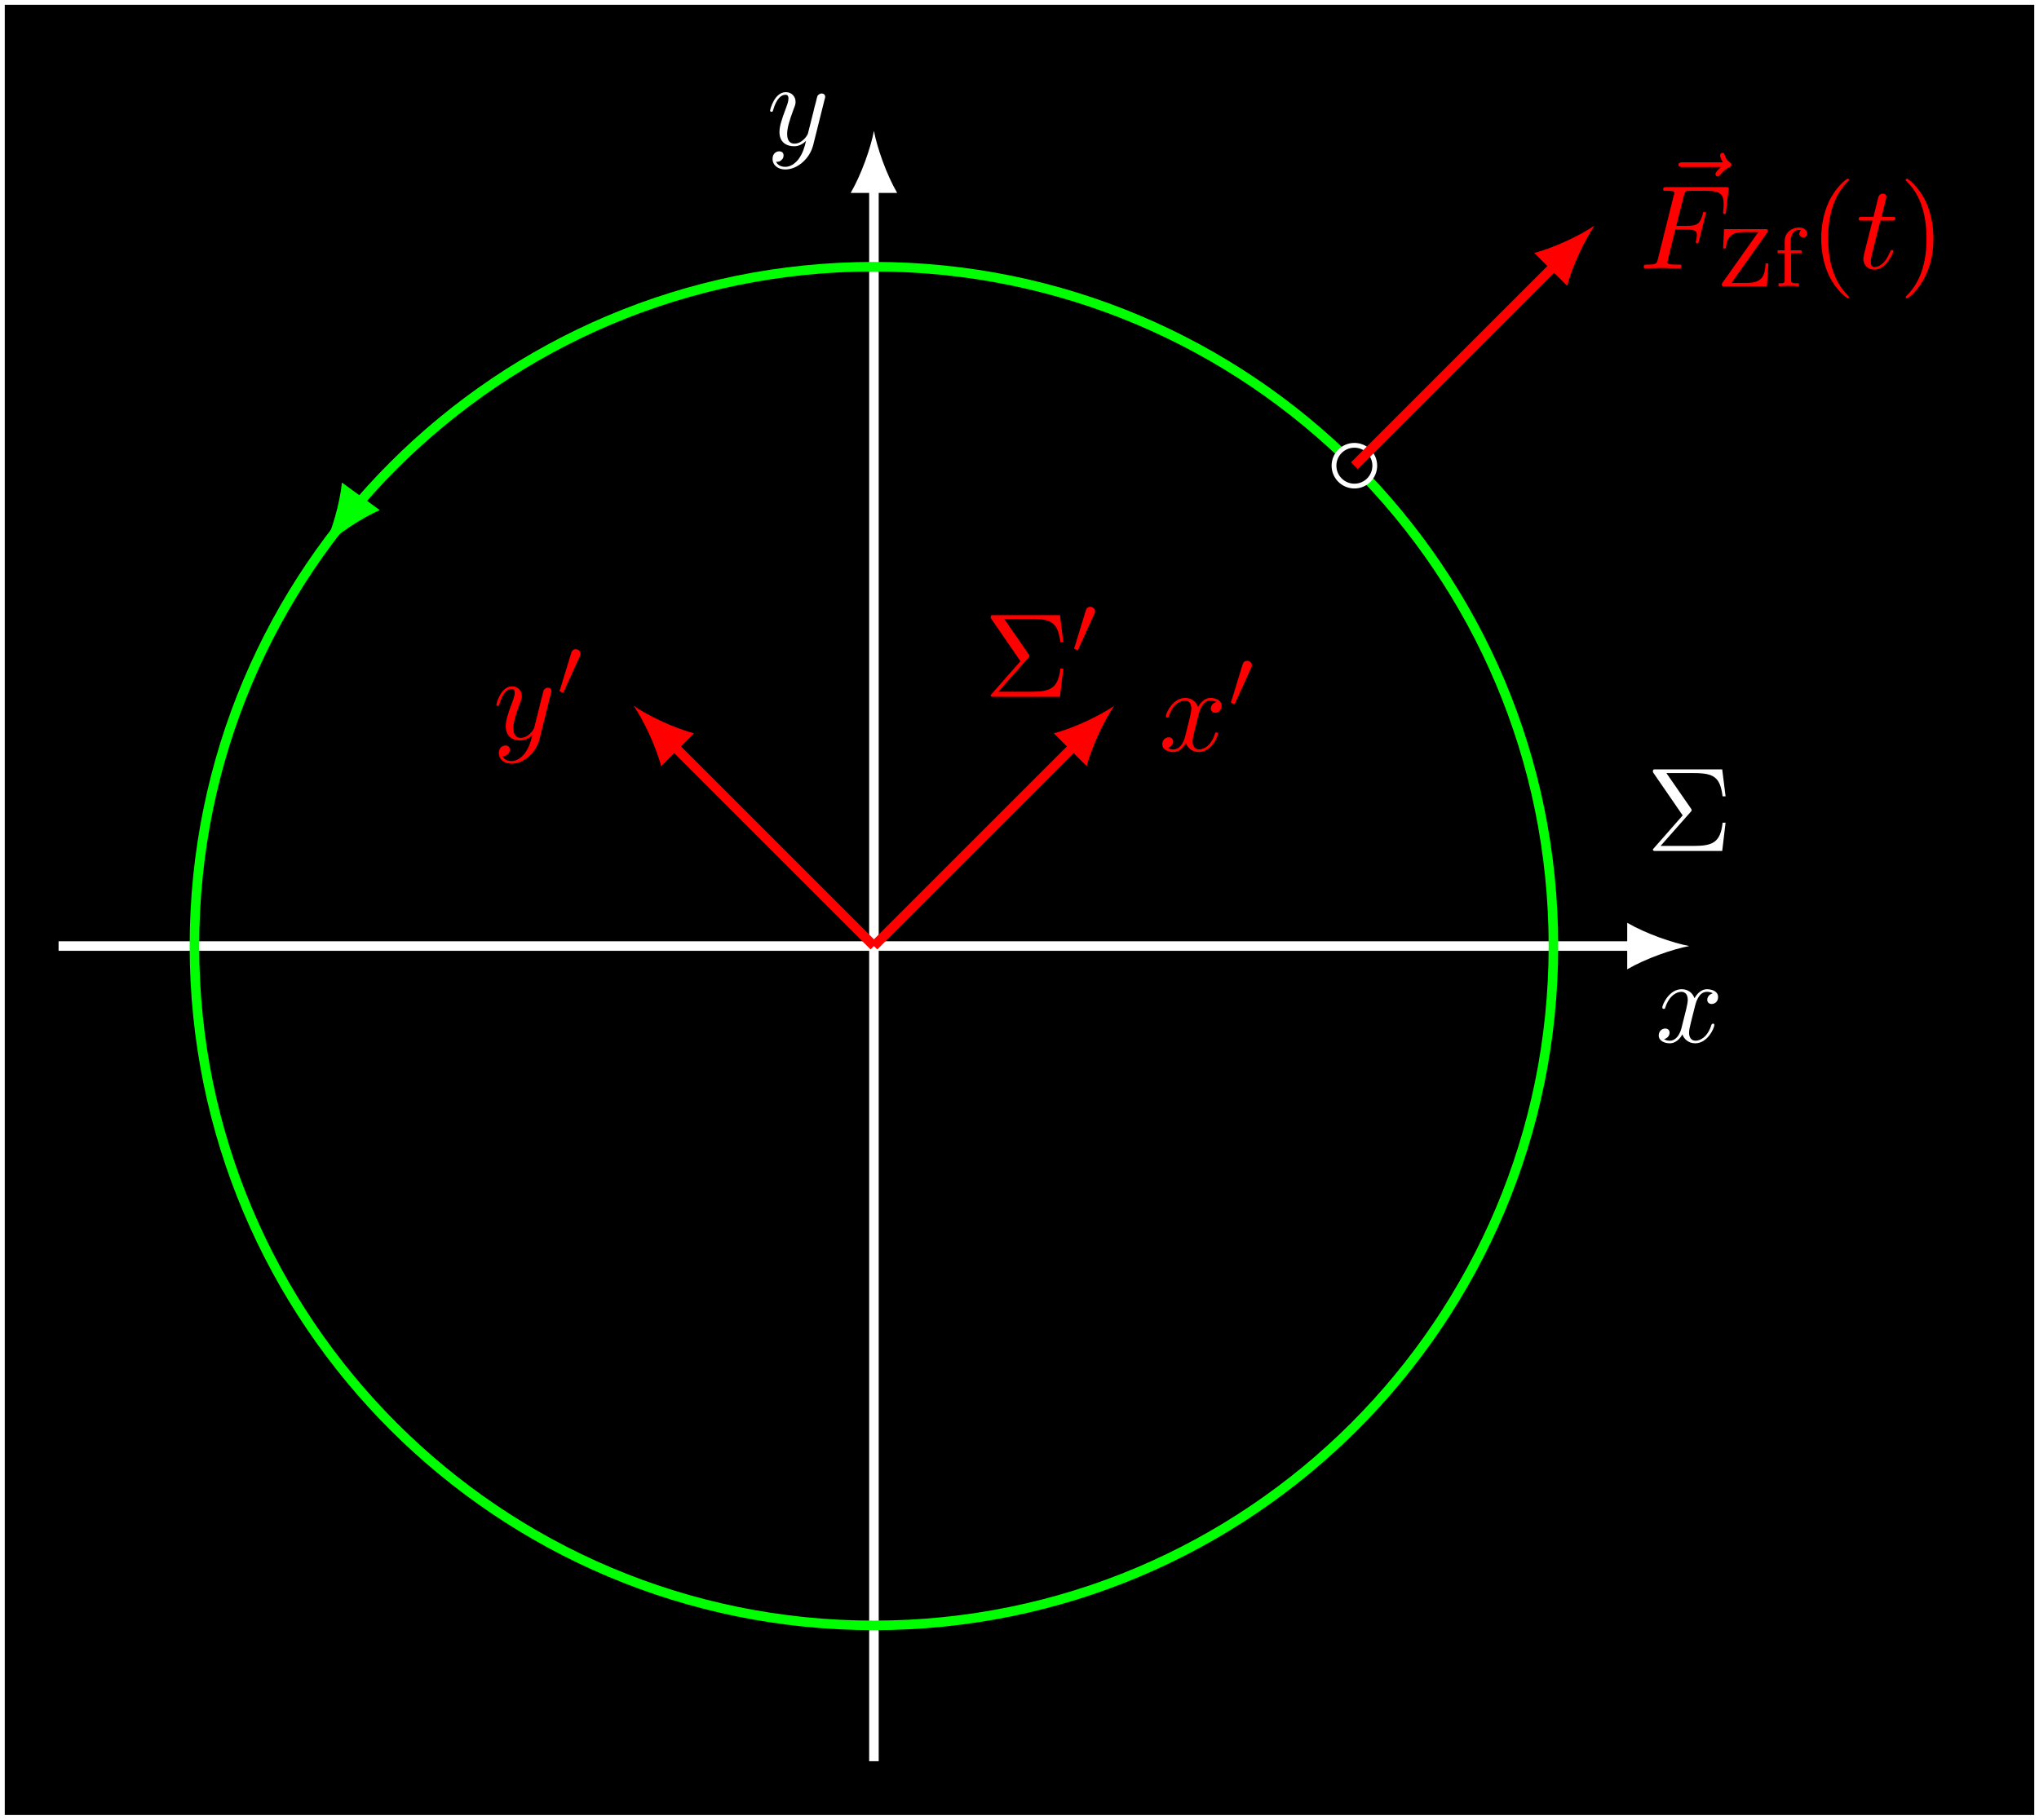
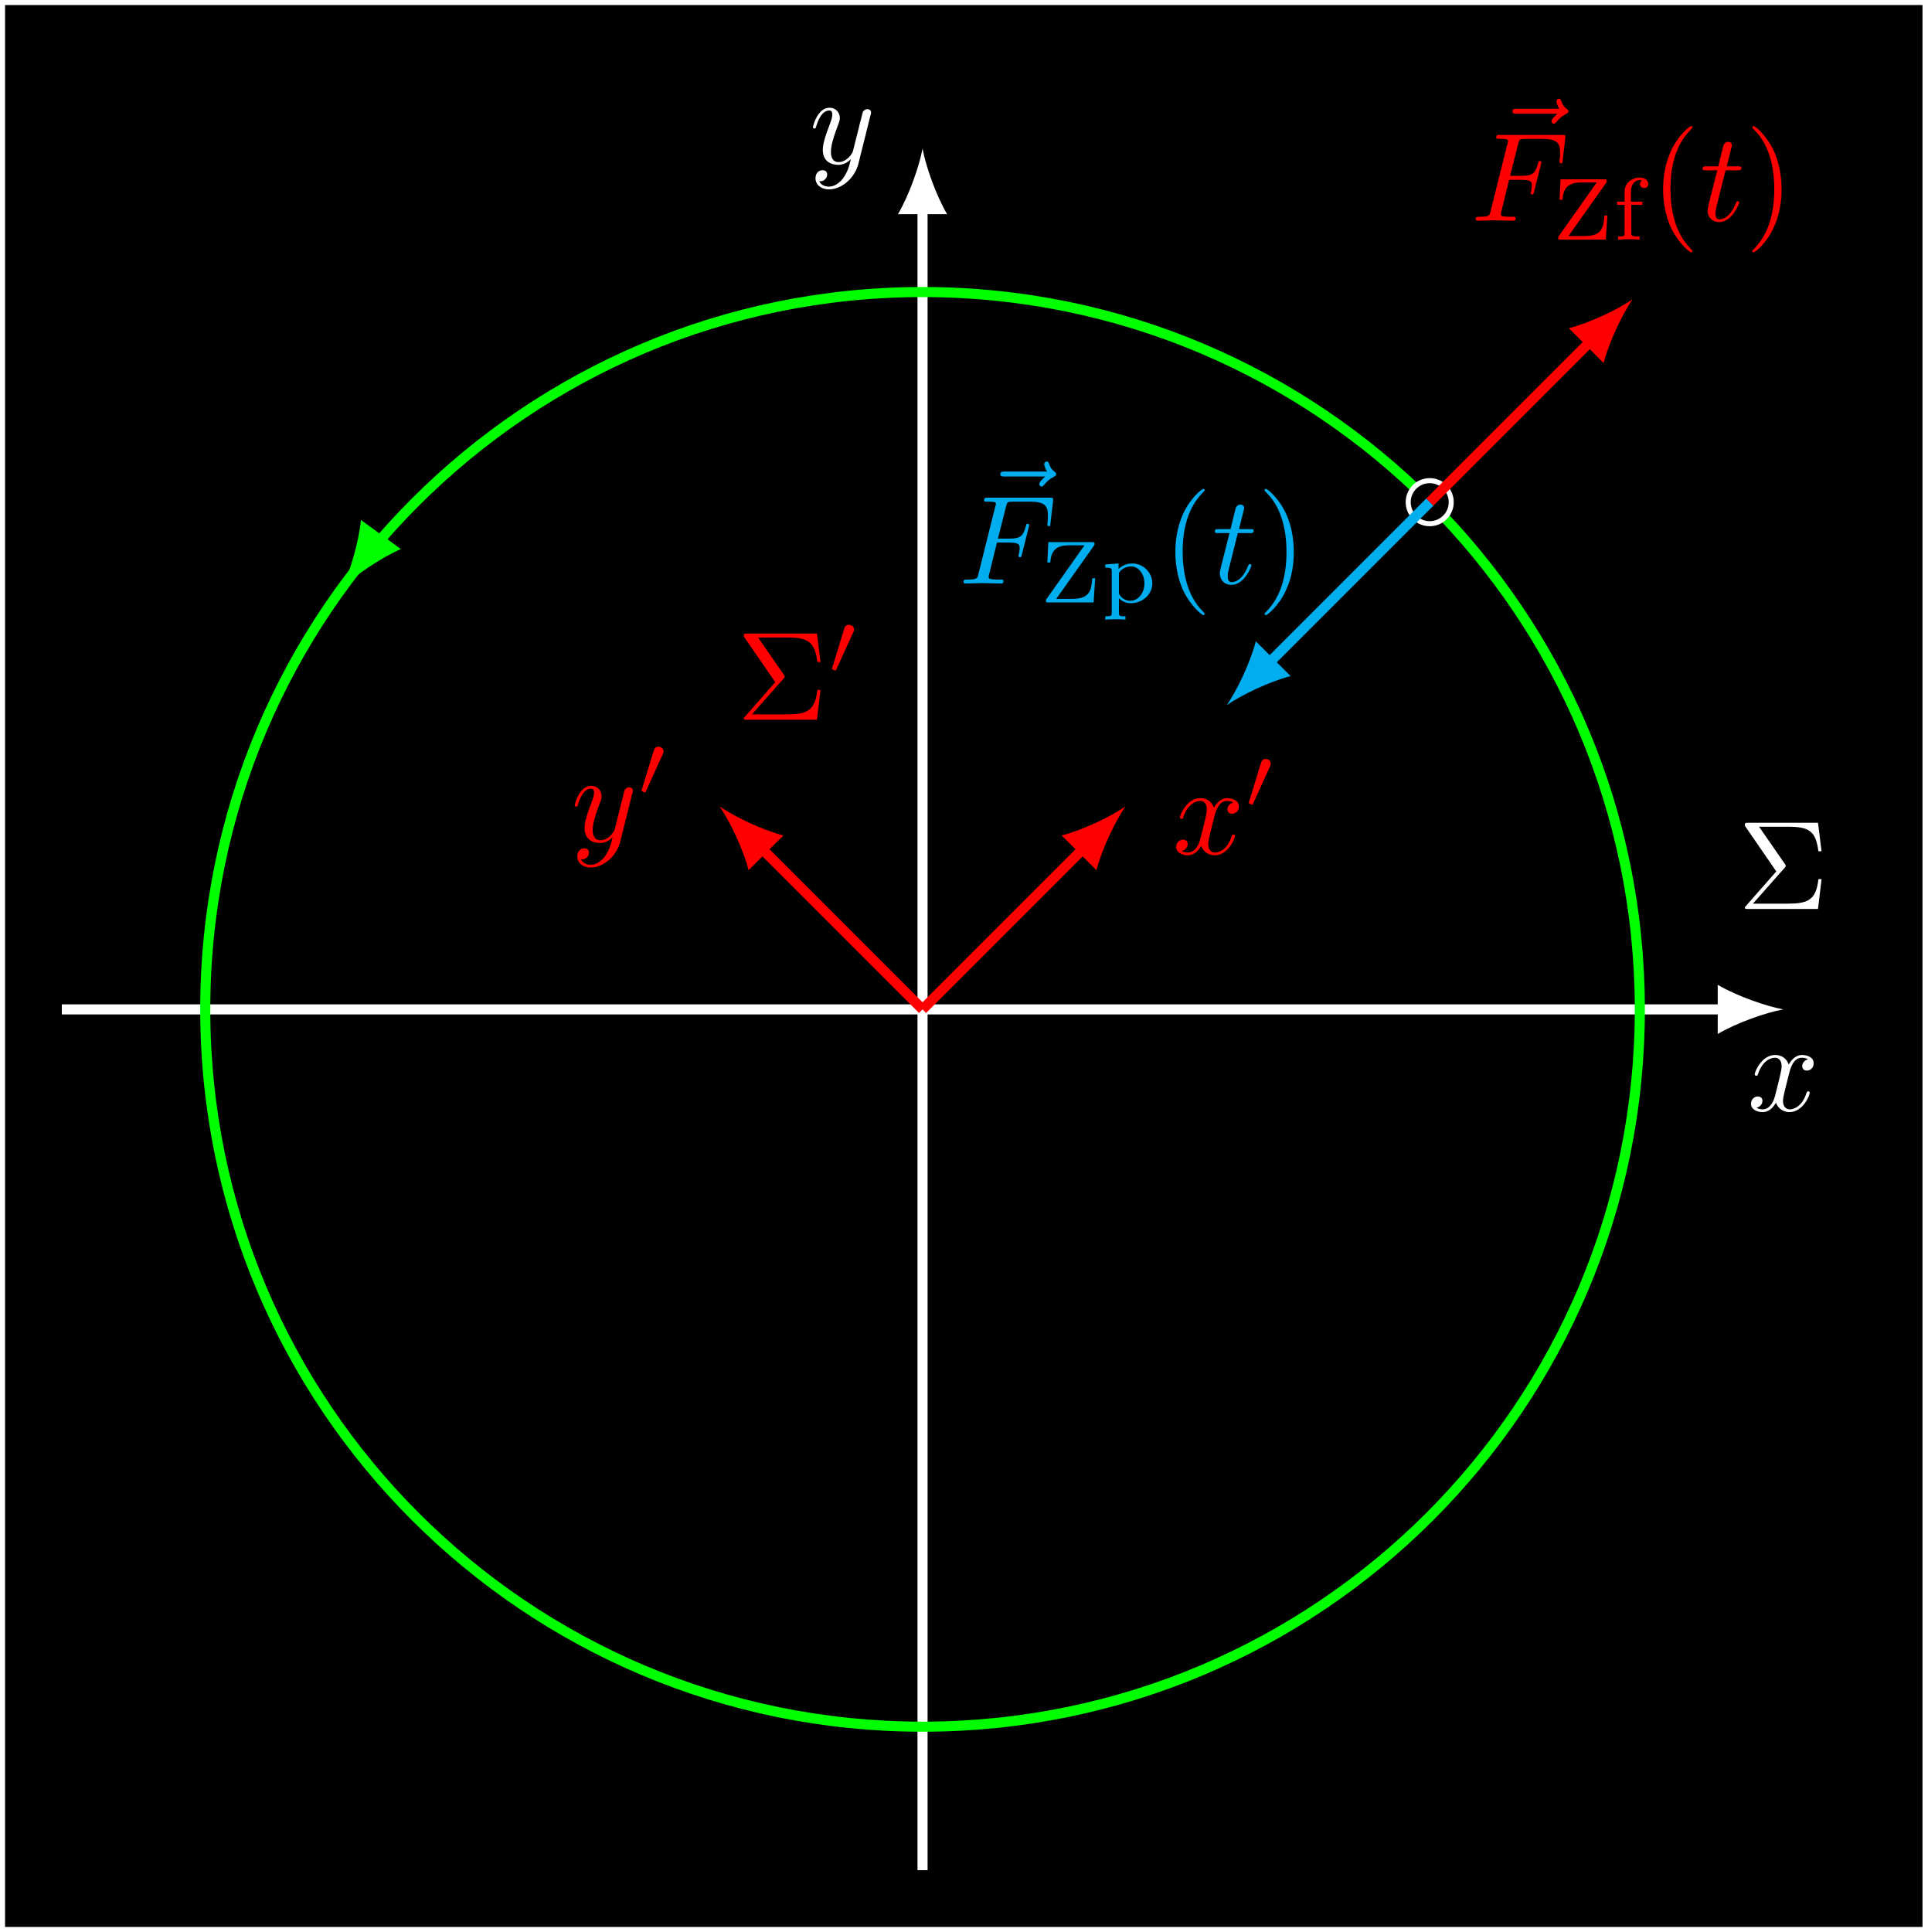
- <svg xmlns="http://www.w3.org/2000/svg" xmlns:xlink="http://www.w3.org/1999/xlink" width="170.128pt" height="151.872pt" viewBox="0 0 170.128 151.872" version="1.1">
+ <svg xmlns="http://www.w3.org/2000/svg" xmlns:xlink="http://www.w3.org/1999/xlink" width="152.357pt" height="152.696pt" viewBox="0 0 152.357 152.696" version="1.1">
  <defs>
    <g>
      <symbol overflow="visible" id="glyph0-0">
        <path style="stroke:none;" d="" />
      </symbol>
      <symbol overflow="visible" id="glyph0-1">
        <path style="stroke:none;" d="M 3.328 -3.016 C 3.391 -3.266 3.625 -4.188 4.312 -4.188 C 4.359 -4.188 4.609 -4.188 4.812 -4.062 C 4.531 -4 4.344 -3.766 4.344 -3.516 C 4.344 -3.359 4.453 -3.172 4.719 -3.172 C 4.938 -3.172 5.25 -3.344 5.25 -3.75 C 5.25 -4.266 4.672 -4.406 4.328 -4.406 C 3.75 -4.406 3.406 -3.875 3.281 -3.656 C 3.031 -4.312 2.5 -4.406 2.203 -4.406 C 1.172 -4.406 0.594 -3.125 0.594 -2.875 C 0.594 -2.766 0.703 -2.766 0.719 -2.766 C 0.797 -2.766 0.828 -2.797 0.844 -2.875 C 1.188 -3.938 1.844 -4.188 2.188 -4.188 C 2.375 -4.188 2.719 -4.094 2.719 -3.516 C 2.719 -3.203 2.547 -2.547 2.188 -1.141 C 2.031 -0.531 1.672 -0.109 1.234 -0.109 C 1.172 -0.109 0.953 -0.109 0.734 -0.234 C 0.984 -0.297 1.203 -0.5 1.203 -0.781 C 1.203 -1.047 0.984 -1.125 0.844 -1.125 C 0.531 -1.125 0.297 -0.875 0.297 -0.547 C 0.297 -0.094 0.781 0.109 1.219 0.109 C 1.891 0.109 2.25 -0.594 2.266 -0.641 C 2.391 -0.281 2.75 0.109 3.344 0.109 C 4.375 0.109 4.938 -1.172 4.938 -1.422 C 4.938 -1.531 4.859 -1.531 4.828 -1.531 C 4.734 -1.531 4.719 -1.484 4.688 -1.422 C 4.359 -0.344 3.688 -0.109 3.375 -0.109 C 2.984 -0.109 2.828 -0.422 2.828 -0.766 C 2.828 -0.984 2.875 -1.203 2.984 -1.641 Z M 3.328 -3.016 " />
      </symbol>
      <symbol overflow="visible" id="glyph0-2">
        <path style="stroke:none;" d="M 4.844 -3.797 C 4.891 -3.938 4.891 -3.953 4.891 -4.031 C 4.891 -4.203 4.75 -4.297 4.594 -4.297 C 4.5 -4.297 4.344 -4.234 4.25 -4.094 C 4.234 -4.031 4.141 -3.734 4.109 -3.547 C 4.031 -3.297 3.969 -3.016 3.906 -2.75 L 3.453 -0.953 C 3.422 -0.812 2.984 -0.109 2.328 -0.109 C 1.828 -0.109 1.719 -0.547 1.719 -0.922 C 1.719 -1.375 1.891 -2 2.219 -2.875 C 2.375 -3.281 2.422 -3.391 2.422 -3.594 C 2.422 -4.031 2.109 -4.406 1.609 -4.406 C 0.656 -4.406 0.297 -2.953 0.297 -2.875 C 0.297 -2.766 0.391 -2.766 0.406 -2.766 C 0.516 -2.766 0.516 -2.797 0.562 -2.953 C 0.844 -3.891 1.234 -4.188 1.578 -4.188 C 1.656 -4.188 1.828 -4.188 1.828 -3.875 C 1.828 -3.625 1.719 -3.359 1.656 -3.172 C 1.25 -2.109 1.078 -1.547 1.078 -1.078 C 1.078 -0.188 1.703 0.109 2.297 0.109 C 2.688 0.109 3.016 -0.062 3.297 -0.344 C 3.172 0.172 3.047 0.672 2.656 1.203 C 2.391 1.531 2.016 1.828 1.562 1.828 C 1.422 1.828 0.969 1.797 0.797 1.406 C 0.953 1.406 1.094 1.406 1.219 1.281 C 1.328 1.203 1.422 1.062 1.422 0.875 C 1.422 0.562 1.156 0.531 1.062 0.531 C 0.828 0.531 0.5 0.688 0.5 1.172 C 0.5 1.672 0.938 2.047 1.562 2.047 C 2.578 2.047 3.609 1.141 3.891 0.016 Z M 4.844 -3.797 " />
      </symbol>
      <symbol overflow="visible" id="glyph0-3">
        <path style="stroke:none;" d="M 5.359 -5.938 C 5.219 -5.797 4.891 -5.516 4.891 -5.344 C 4.891 -5.25 4.984 -5.141 5.078 -5.141 C 5.172 -5.141 5.219 -5.219 5.281 -5.281 C 5.391 -5.422 5.625 -5.703 6.062 -5.922 C 6.125 -5.969 6.234 -6.016 6.234 -6.125 C 6.234 -6.234 6.156 -6.281 6.094 -6.328 C 5.875 -6.484 5.766 -6.656 5.688 -6.891 C 5.656 -6.984 5.625 -7.125 5.484 -7.125 C 5.344 -7.125 5.281 -6.984 5.281 -6.906 C 5.281 -6.859 5.359 -6.547 5.516 -6.328 L 2.156 -6.328 C 2 -6.328 1.812 -6.328 1.812 -6.125 C 1.812 -5.938 2 -5.938 2.156 -5.938 Z M 5.359 -5.938 " />
      </symbol>
      <symbol overflow="visible" id="glyph0-4">
        <path style="stroke:none;" d="M 3.016 -3.234 L 3.984 -3.234 C 4.734 -3.234 4.812 -3.078 4.812 -2.797 C 4.812 -2.719 4.812 -2.609 4.75 -2.297 C 4.719 -2.25 4.719 -2.219 4.719 -2.188 C 4.719 -2.109 4.781 -2.078 4.828 -2.078 C 4.938 -2.078 4.938 -2.109 4.984 -2.281 L 5.531 -4.453 C 5.562 -4.562 5.562 -4.578 5.562 -4.609 C 5.562 -4.625 5.547 -4.719 5.438 -4.719 C 5.344 -4.719 5.328 -4.672 5.297 -4.5 C 5.078 -3.734 4.859 -3.547 4 -3.547 L 3.094 -3.547 L 3.734 -6.078 C 3.828 -6.438 3.844 -6.469 4.281 -6.469 L 5.594 -6.469 C 6.812 -6.469 7.047 -6.141 7.047 -5.375 C 7.047 -5.141 7.047 -5.109 7.016 -4.828 C 7 -4.703 7 -4.688 7 -4.656 C 7 -4.609 7.031 -4.531 7.125 -4.531 C 7.234 -4.531 7.234 -4.594 7.25 -4.781 L 7.453 -6.516 C 7.484 -6.781 7.438 -6.781 7.188 -6.781 L 2.297 -6.781 C 2.109 -6.781 2 -6.781 2 -6.578 C 2 -6.469 2.094 -6.469 2.281 -6.469 C 2.656 -6.469 2.938 -6.469 2.938 -6.297 C 2.938 -6.25 2.938 -6.234 2.875 -6.047 L 1.562 -0.781 C 1.469 -0.391 1.453 -0.312 0.656 -0.312 C 0.484 -0.312 0.375 -0.312 0.375 -0.125 C 0.375 0 0.5 0 0.531 0 C 0.812 0 1.562 -0.031 1.844 -0.031 C 2.172 -0.031 3 0 3.328 0 C 3.422 0 3.531 0 3.531 -0.188 C 3.531 -0.266 3.484 -0.297 3.484 -0.297 C 3.453 -0.312 3.422 -0.312 3.203 -0.312 C 2.984 -0.312 2.938 -0.312 2.688 -0.328 C 2.391 -0.359 2.359 -0.406 2.359 -0.531 C 2.359 -0.547 2.359 -0.609 2.406 -0.75 Z M 3.016 -3.234 " />
      </symbol>
      <symbol overflow="visible" id="glyph0-5">
        <path style="stroke:none;" d="M 2.047 -3.984 L 2.984 -3.984 C 3.188 -3.984 3.297 -3.984 3.297 -4.188 C 3.297 -4.297 3.188 -4.297 3.016 -4.297 L 2.141 -4.297 C 2.5 -5.719 2.547 -5.906 2.547 -5.969 C 2.547 -6.141 2.422 -6.234 2.25 -6.234 C 2.219 -6.234 1.938 -6.234 1.859 -5.875 L 1.469 -4.297 L 0.531 -4.297 C 0.328 -4.297 0.234 -4.297 0.234 -4.109 C 0.234 -3.984 0.312 -3.984 0.516 -3.984 L 1.391 -3.984 C 0.672 -1.156 0.625 -0.984 0.625 -0.812 C 0.625 -0.266 1 0.109 1.547 0.109 C 2.562 0.109 3.125 -1.344 3.125 -1.422 C 3.125 -1.531 3.047 -1.531 3.016 -1.531 C 2.922 -1.531 2.906 -1.5 2.859 -1.391 C 2.438 -0.344 1.906 -0.109 1.562 -0.109 C 1.359 -0.109 1.25 -0.234 1.25 -0.562 C 1.25 -0.812 1.281 -0.875 1.312 -1.047 Z M 2.047 -3.984 " />
      </symbol>
      <symbol overflow="visible" id="glyph1-0">
        <path style="stroke:none;" d="" />
      </symbol>
      <symbol overflow="visible" id="glyph1-1">
        <path style="stroke:none;" d="M 2.016 -3.297 C 2.078 -3.406 2.078 -3.469 2.078 -3.516 C 2.078 -3.734 1.891 -3.891 1.672 -3.891 C 1.406 -3.891 1.328 -3.672 1.297 -3.562 L 0.375 -0.547 C 0.359 -0.531 0.328 -0.453 0.328 -0.438 C 0.328 -0.359 0.547 -0.281 0.609 -0.281 C 0.656 -0.281 0.656 -0.297 0.703 -0.406 Z M 2.016 -3.297 " />
      </symbol>
      <symbol overflow="visible" id="glyph2-0">
        <path style="stroke:none;" d="" />
      </symbol>
      <symbol overflow="visible" id="glyph2-1">
        <path style="stroke:none;" d="M 4.266 -4.469 C 4.328 -4.547 4.328 -4.578 4.328 -4.625 C 4.328 -4.766 4.266 -4.766 4.125 -4.766 L 0.672 -4.766 L 0.594 -3.156 L 0.828 -3.156 C 0.891 -4.188 1.391 -4.516 2.312 -4.516 L 3.531 -4.516 L 0.547 -0.297 C 0.484 -0.219 0.484 -0.203 0.484 -0.141 C 0.484 0 0.547 0 0.688 0 L 4.25 0 L 4.375 -1.906 L 4.141 -1.906 C 4.078 -0.969 3.953 -0.281 2.578 -0.281 L 1.297 -0.281 Z M 4.266 -4.469 " />
      </symbol>
      <symbol overflow="visible" id="glyph2-2">
        <path style="stroke:none;" d="M 1.438 -2.75 L 2.312 -2.75 L 2.312 -3 L 1.406 -3 L 1.406 -3.781 C 1.406 -4.422 1.781 -4.703 2.078 -4.703 C 2.141 -4.703 2.219 -4.703 2.281 -4.672 C 2.188 -4.625 2.125 -4.516 2.125 -4.391 C 2.125 -4.203 2.266 -4.078 2.453 -4.078 C 2.641 -4.078 2.781 -4.203 2.781 -4.391 C 2.781 -4.703 2.469 -4.906 2.094 -4.906 C 1.547 -4.906 0.906 -4.516 0.906 -3.781 L 0.906 -3 L 0.312 -3 L 0.312 -2.75 L 0.906 -2.75 L 0.906 -0.547 C 0.906 -0.25 0.844 -0.25 0.391 -0.25 L 0.391 0 C 0.422 0 0.906 -0.031 1.188 -0.031 C 1.484 -0.031 1.797 -0.016 2.094 0 L 2.094 -0.25 L 1.953 -0.25 C 1.438 -0.25 1.438 -0.328 1.438 -0.562 Z M 1.438 -2.75 " />
      </symbol>
+       <symbol overflow="visible" id="glyph2-3">
+         <path style="stroke:none;" d="M 1.938 1.094 C 1.484 1.094 1.422 1.094 1.422 0.797 L 1.422 -0.328 C 1.453 -0.297 1.781 0.062 2.359 0.062 C 3.281 0.062 4.062 -0.625 4.062 -1.5 C 4.062 -2.359 3.359 -3.078 2.469 -3.078 C 2.078 -3.078 1.672 -2.922 1.391 -2.641 L 1.391 -3.078 L 0.344 -3 L 0.344 -2.75 C 0.828 -2.75 0.859 -2.703 0.859 -2.422 L 0.859 0.797 C 0.859 1.094 0.797 1.094 0.344 1.094 L 0.344 1.359 C 0.359 1.359 0.844 1.328 1.141 1.328 C 1.391 1.328 1.875 1.344 1.938 1.359 Z M 1.422 -2.328 C 1.625 -2.672 2.031 -2.844 2.391 -2.844 C 2.984 -2.844 3.438 -2.234 3.438 -1.5 C 3.438 -0.703 2.906 -0.125 2.328 -0.125 C 1.703 -0.125 1.438 -0.656 1.422 -0.703 Z M 1.422 -2.328 " />
+       </symbol>
      <symbol overflow="visible" id="glyph3-0">
        <path style="stroke:none;" d="" />
      </symbol>
      <symbol overflow="visible" id="glyph3-1">
        <path style="stroke:none;" d="M 3.297 2.391 C 3.297 2.359 3.297 2.344 3.125 2.172 C 1.891 0.922 1.562 -0.969 1.562 -2.5 C 1.562 -4.234 1.938 -5.969 3.172 -7.203 C 3.297 -7.328 3.297 -7.344 3.297 -7.375 C 3.297 -7.453 3.266 -7.484 3.203 -7.484 C 3.094 -7.484 2.203 -6.797 1.609 -5.531 C 1.109 -4.438 0.984 -3.328 0.984 -2.5 C 0.984 -1.719 1.094 -0.516 1.641 0.625 C 2.25 1.844 3.094 2.5 3.203 2.5 C 3.266 2.5 3.297 2.469 3.297 2.391 Z M 3.297 2.391 " />
      </symbol>
      <symbol overflow="visible" id="glyph3-2">
        <path style="stroke:none;" d="M 2.875 -2.5 C 2.875 -3.266 2.766 -4.469 2.219 -5.609 C 1.625 -6.828 0.766 -7.484 0.672 -7.484 C 0.609 -7.484 0.562 -7.438 0.562 -7.375 C 0.562 -7.344 0.562 -7.328 0.75 -7.141 C 1.734 -6.156 2.297 -4.578 2.297 -2.5 C 2.297 -0.781 1.938 0.969 0.703 2.219 C 0.562 2.344 0.562 2.359 0.562 2.391 C 0.562 2.453 0.609 2.5 0.672 2.5 C 0.766 2.5 1.672 1.812 2.25 0.547 C 2.766 -0.547 2.875 -1.656 2.875 -2.5 Z M 2.875 -2.5 " />
      </symbol>
      <symbol overflow="visible" id="glyph3-3">
        <path style="stroke:none;" d="M 3.703 -3.25 C 3.797 -3.344 3.797 -3.391 3.797 -3.406 C 3.797 -3.453 3.766 -3.516 3.734 -3.547 L 1.688 -6.5 L 3.984 -6.5 C 5.672 -6.5 6.172 -6.141 6.375 -4.562 L 6.625 -4.562 L 6.344 -6.812 L 0.812 -6.812 C 0.578 -6.812 0.562 -6.812 0.562 -6.578 L 3.047 -2.969 L 0.672 -0.266 C 0.562 -0.156 0.562 -0.141 0.562 -0.109 C 0.562 0 0.672 0 0.812 0 L 6.344 0 L 6.625 -2.359 L 6.375 -2.359 C 6.203 -0.688 5.516 -0.422 3.953 -0.422 L 1.203 -0.422 Z M 3.703 -3.25 " />
      </symbol>
    </g>
    <clipPath id="clip1">
-       <path d="M 0 0 L 170 0 L 170 151.871 L 0 151.871 Z M 0 0 " />
-     </clipPath>
-     <clipPath id="clip2">
-       <path d="M 0 0 L 170.129 0 L 170.129 151.871 L 0 151.871 Z M 0 0 " />
+       <path d="M 0 0 L 152.355 0 L 152.355 152.695 L 0 152.695 Z M 0 0 " />
    </clipPath>
  </defs>
  <g id="surface1">
    <g clip-path="url(#clip1)" clip-rule="nonzero">
-       <path style=" stroke:none;fill-rule:nonzero;fill:rgb(0%,0%,0%);fill-opacity:1;" d="M 0.199 151.672 L 0.199 0.199 L 169.93 0.199 L 169.93 151.672 Z M 0.199 151.672 " />
+       <path style="fill-rule:nonzero;fill:rgb(0%,0%,0%);fill-opacity:1;stroke-width:0.399;stroke-linecap:butt;stroke-linejoin:miter;stroke:rgb(100%,100%,100%);stroke-opacity:1;stroke-miterlimit:10;" d="M -72.719 -72.719 L -72.719 79.578 L 79.238 79.578 L 79.238 -72.719 Z M -72.719 -72.719 " transform="matrix(1,0,0,-1,72.918,79.777)" />
    </g>
-     <g clip-path="url(#clip2)" clip-rule="nonzero">
-       <path style="fill:none;stroke-width:0.399;stroke-linecap:butt;stroke-linejoin:miter;stroke:rgb(100%,100%,100%);stroke-opacity:1;stroke-miterlimit:10;" d="M -72.719 -72.719 L -72.719 78.754 L 97.012 78.754 L 97.012 -72.719 Z M -72.719 -72.719 " transform="matrix(1,0,0,-1,72.918,78.953)" />
+     <path style="fill:none;stroke-width:0.797;stroke-linecap:butt;stroke-linejoin:miter;stroke:rgb(100%,100%,100%);stroke-opacity:1;stroke-miterlimit:10;" d="M -68.031 -0 L 63.371 -0 " transform="matrix(1,0,0,-1,72.918,79.777)" />
+     <path style=" stroke:none;fill-rule:nonzero;fill:rgb(100%,100%,100%);fill-opacity:1;" d="M 140.949 79.777 C 139.57 79.52 137.324 78.742 135.77 77.836 L 135.77 81.719 C 137.324 80.812 139.57 80.035 140.949 79.777 " />
+     <g style="fill:rgb(100%,100%,100%);fill-opacity:1;">
+       <use xlink:href="#glyph0-1" x="138.103" y="87.786" />
    </g>
-     <path style="fill:none;stroke-width:0.797;stroke-linecap:butt;stroke-linejoin:miter;stroke:rgb(100%,100%,100%);stroke-opacity:1;stroke-miterlimit:10;" d="M -68.031 -0 L 63.371 -0 " transform="matrix(1,0,0,-1,72.918,78.953)" />
-     <path style=" stroke:none;fill-rule:nonzero;fill:rgb(100%,100%,100%);fill-opacity:1;" d="M 140.949 78.953 C 139.57 78.695 137.324 77.918 135.77 77.012 L 135.77 80.895 C 137.324 79.988 139.57 79.211 140.949 78.953 " />
+     <path style="fill:none;stroke-width:0.797;stroke-linecap:butt;stroke-linejoin:miter;stroke:rgb(100%,100%,100%);stroke-opacity:1;stroke-miterlimit:10;" d="M -0 -68.032 L -0 63.371 " transform="matrix(1,0,0,-1,72.918,79.777)" />
+     <path style=" stroke:none;fill-rule:nonzero;fill:rgb(100%,100%,100%);fill-opacity:1;" d="M 72.918 11.746 C 72.66 13.125 71.883 15.371 70.977 16.926 L 74.859 16.926 C 73.953 15.371 73.176 13.125 72.918 11.746 " />
    <g style="fill:rgb(100%,100%,100%);fill-opacity:1;">
-       <use xlink:href="#glyph0-1" x="138.103" y="86.962" />
+       <use xlink:href="#glyph0-2" x="63.958" y="12.921" />
    </g>
-     <path style="fill:none;stroke-width:0.797;stroke-linecap:butt;stroke-linejoin:miter;stroke:rgb(100%,100%,100%);stroke-opacity:1;stroke-miterlimit:10;" d="M -0 -68.031 L -0 63.371 " transform="matrix(1,0,0,-1,72.918,78.953)" />
-     <path style=" stroke:none;fill-rule:nonzero;fill:rgb(100%,100%,100%);fill-opacity:1;" d="M 72.918 10.922 C 72.66 12.301 71.883 14.547 70.977 16.102 L 74.859 16.102 C 73.953 14.547 73.176 12.301 72.918 10.922 " />
-     <g style="fill:rgb(100%,100%,100%);fill-opacity:1;">
-       <use xlink:href="#glyph0-2" x="63.958" y="12.097" />
-     </g>
-     <path style="fill:none;stroke-width:0.797;stroke-linecap:butt;stroke-linejoin:miter;stroke:rgb(100%,0%,0%);stroke-opacity:1;stroke-miterlimit:10;" d="M -0 -0 L 16.746 16.746 " transform="matrix(1,0,0,-1,72.918,78.953)" />
-     <path style=" stroke:none;fill-rule:nonzero;fill:rgb(100%,0%,0%);fill-opacity:1;" d="M 92.961 58.91 C 91.801 59.703 89.664 60.742 87.926 61.199 L 90.672 63.945 C 91.129 62.207 92.168 60.07 92.961 58.91 " />
+     <path style="fill:none;stroke-width:0.797;stroke-linecap:butt;stroke-linejoin:miter;stroke:rgb(100%,0%,0%);stroke-opacity:1;stroke-miterlimit:10;" d="M -0 -0 L 12.738 12.738 " transform="matrix(1,0,0,-1,72.918,79.777)" />
+     <path style=" stroke:none;fill-rule:nonzero;fill:rgb(100%,0%,0%);fill-opacity:1;" d="M 88.953 63.742 C 87.793 64.535 85.656 65.574 83.914 66.031 L 86.664 68.777 C 87.121 67.039 88.16 64.902 88.953 63.742 " />
    <g style="fill:rgb(100%,0%,0%);fill-opacity:1;">
-       <use xlink:href="#glyph0-1" x="96.681" y="62.655" />
+       <use xlink:href="#glyph0-1" x="92.672" y="67.488" />
    </g>
    <g style="fill:rgb(100%,0%,0%);fill-opacity:1;">
-       <use xlink:href="#glyph1-1" x="102.375" y="59.039" />
+       <use xlink:href="#glyph1-1" x="98.366" y="63.872" />
    </g>
-     <path style="fill:none;stroke-width:0.797;stroke-linecap:butt;stroke-linejoin:miter;stroke:rgb(100%,0%,0%);stroke-opacity:1;stroke-miterlimit:10;" d="M -0 -0 L -16.746 16.746 " transform="matrix(1,0,0,-1,72.918,78.953)" />
-     <path style=" stroke:none;fill-rule:nonzero;fill:rgb(100%,0%,0%);fill-opacity:1;" d="M 52.875 58.91 C 53.668 60.07 54.707 62.207 55.164 63.945 L 57.91 61.199 C 56.172 60.742 54.035 59.703 52.875 58.91 " />
+     <path style="fill:none;stroke-width:0.797;stroke-linecap:butt;stroke-linejoin:miter;stroke:rgb(100%,0%,0%);stroke-opacity:1;stroke-miterlimit:10;" d="M -0 -0 L -12.738 12.738 " transform="matrix(1,0,0,-1,72.918,79.777)" />
+     <path style=" stroke:none;fill-rule:nonzero;fill:rgb(100%,0%,0%);fill-opacity:1;" d="M 56.883 63.742 C 57.676 64.902 58.715 67.039 59.172 68.777 L 61.922 66.031 C 60.18 65.574 58.043 64.535 56.883 63.742 " />
    <g style="fill:rgb(100%,0%,0%);fill-opacity:1;">
-       <use xlink:href="#glyph0-2" x="41.119" y="61.686" />
+       <use xlink:href="#glyph0-2" x="45.128" y="66.518" />
    </g>
    <g style="fill:rgb(100%,0%,0%);fill-opacity:1;">
-       <use xlink:href="#glyph1-1" x="46.361" y="58.071" />
+       <use xlink:href="#glyph1-1" x="50.37" y="62.903" />
    </g>
-     <path style="fill:none;stroke-width:0.797;stroke-linecap:butt;stroke-linejoin:miter;stroke:rgb(0%,100%,0%);stroke-opacity:1;stroke-miterlimit:10;" d="M 56.695 -0 C 56.695 31.312 31.312 56.695 -0 56.695 C -31.313 56.695 -56.695 31.312 -56.695 -0 C -56.695 -31.313 -31.313 -56.695 -0 -56.695 C 31.312 -56.695 56.695 -31.313 56.695 -0 Z M 56.695 -0 " transform="matrix(1,0,0,-1,72.918,78.953)" />
-     <path style=" stroke:none;fill-rule:nonzero;fill:rgb(0%,100%,0%);fill-opacity:1;" d="M 27.047 45.625 C 28.074 44.66 30.031 43.297 31.684 42.57 L 28.531 40.273 C 28.352 42.07 27.656 44.352 27.047 45.625 " />
-     <path style="fill-rule:nonzero;fill:rgb(0%,0%,0%);fill-opacity:1;stroke-width:0.399;stroke-linecap:butt;stroke-linejoin:miter;stroke:rgb(100%,100%,100%);stroke-opacity:1;stroke-miterlimit:10;" d="M 41.789 40.09 C 41.789 41.027 41.027 41.789 40.09 41.789 C 39.148 41.789 38.387 41.027 38.387 40.09 C 38.387 39.148 39.148 38.387 40.09 38.387 C 41.027 38.387 41.789 39.148 41.789 40.09 Z M 41.789 40.09 " transform="matrix(1,0,0,-1,72.918,78.953)" />
-     <path style="fill:none;stroke-width:0.797;stroke-linecap:butt;stroke-linejoin:miter;stroke:rgb(100%,0%,0%);stroke-opacity:1;stroke-miterlimit:10;" d="M 40.09 40.09 L 56.836 56.836 " transform="matrix(1,0,0,-1,72.918,78.953)" />
-     <path style=" stroke:none;fill-rule:nonzero;fill:rgb(100%,0%,0%);fill-opacity:1;" d="M 133.051 18.82 C 131.891 19.613 129.754 20.652 128.012 21.109 L 130.762 23.859 C 131.219 22.117 132.258 19.98 133.051 18.82 " />
+     <path style="fill:none;stroke-width:0.797;stroke-linecap:butt;stroke-linejoin:miter;stroke:rgb(0%,100%,0%);stroke-opacity:1;stroke-miterlimit:10;" d="M 56.695 -0 C 56.695 31.312 31.312 56.695 -0 56.695 C -31.313 56.695 -56.695 31.312 -56.695 -0 C -56.695 -31.313 -31.313 -56.692 -0 -56.692 C 31.312 -56.692 56.695 -31.313 56.695 -0 Z M 56.695 -0 " transform="matrix(1,0,0,-1,72.918,79.777)" />
+     <path style=" stroke:none;fill-rule:nonzero;fill:rgb(0%,100%,0%);fill-opacity:1;" d="M 27.047 46.449 C 28.074 45.484 30.031 44.121 31.684 43.395 L 28.531 41.098 C 28.352 42.895 27.656 45.176 27.047 46.449 " />
+     <path style="fill-rule:nonzero;fill:rgb(0%,0%,0%);fill-opacity:1;stroke-width:0.399;stroke-linecap:butt;stroke-linejoin:miter;stroke:rgb(100%,100%,100%);stroke-opacity:1;stroke-miterlimit:10;" d="M 41.789 40.09 C 41.789 41.027 41.027 41.789 40.09 41.789 C 39.148 41.789 38.387 41.027 38.387 40.09 C 38.387 39.148 39.148 38.386 40.09 38.386 C 41.027 38.386 41.789 39.148 41.789 40.09 Z M 41.789 40.09 " transform="matrix(1,0,0,-1,72.918,79.777)" />
+     <path style="fill:none;stroke-width:0.797;stroke-linecap:butt;stroke-linejoin:miter;stroke:rgb(100%,0%,0%);stroke-opacity:1;stroke-miterlimit:10;" d="M 40.09 40.09 L 52.828 52.828 " transform="matrix(1,0,0,-1,72.918,79.777)" />
+     <path style=" stroke:none;fill-rule:nonzero;fill:rgb(100%,0%,0%);fill-opacity:1;" d="M 129.043 23.652 C 127.883 24.445 125.746 25.484 124.004 25.941 L 126.75 28.691 C 127.211 26.949 128.246 24.812 129.043 23.652 " />
    <g style="fill:rgb(100%,0%,0%);fill-opacity:1;">
-       <use xlink:href="#glyph0-3" x="138.237" y="19.876" />
+       <use xlink:href="#glyph0-3" x="117.735" y="14.926" />
    </g>
    <g style="fill:rgb(100%,0%,0%);fill-opacity:1;">
-       <use xlink:href="#glyph0-4" x="136.769" y="22.395" />
+       <use xlink:href="#glyph0-4" x="116.266" y="17.444" />
    </g>
    <g style="fill:rgb(100%,0%,0%);fill-opacity:1;">
-       <use xlink:href="#glyph2-1" x="143.176" y="23.889" />
-       <use xlink:href="#glyph2-2" x="148.005" y="23.889" />
+       <use xlink:href="#glyph2-1" x="122.673" y="18.938" />
+       <use xlink:href="#glyph2-2" x="127.502" y="18.938" />
    </g>
    <g style="fill:rgb(100%,0%,0%);fill-opacity:1;">
-       <use xlink:href="#glyph3-1" x="150.973" y="22.395" />
+       <use xlink:href="#glyph3-1" x="130.47" y="17.444" />
    </g>
    <g style="fill:rgb(100%,0%,0%);fill-opacity:1;">
-       <use xlink:href="#glyph0-5" x="154.847" y="22.395" />
+       <use xlink:href="#glyph0-5" x="134.344" y="17.444" />
    </g>
    <g style="fill:rgb(100%,0%,0%);fill-opacity:1;">
-       <use xlink:href="#glyph3-2" x="158.445" y="22.395" />
+       <use xlink:href="#glyph3-2" x="137.942" y="17.444" />
+     </g>
+     <path style="fill:none;stroke-width:0.797;stroke-linecap:butt;stroke-linejoin:miter;stroke:rgb(0%,67.839%,93.729%);stroke-opacity:1;stroke-miterlimit:10;" d="M 40.09 40.09 L 27.352 27.351 " transform="matrix(1,0,0,-1,72.918,79.777)" />
+     <path style=" stroke:none;fill-rule:nonzero;fill:rgb(0%,67.839%,93.729%);fill-opacity:1;" d="M 96.973 55.723 C 98.133 54.93 100.27 53.891 102.008 53.434 L 99.262 50.688 C 98.805 52.426 97.766 54.562 96.973 55.723 " />
+     <g style="fill:rgb(0%,67.839%,93.729%);fill-opacity:1;">
+       <use xlink:href="#glyph0-3" x="77.251" y="43.599" />
+     </g>
+     <g style="fill:rgb(0%,67.839%,93.729%);fill-opacity:1;">
+       <use xlink:href="#glyph0-4" x="75.782" y="46.117" />
+     </g>
+     <g style="fill:rgb(0%,67.839%,93.729%);fill-opacity:1;">
+       <use xlink:href="#glyph2-1" x="82.189" y="47.612" />
+       <use xlink:href="#glyph2-3" x="87.018" y="47.612" />
+     </g>
+     <g style="fill:rgb(0%,67.839%,93.729%);fill-opacity:1;">
+       <use xlink:href="#glyph3-1" x="91.916" y="46.117" />
+     </g>
+     <g style="fill:rgb(0%,67.839%,93.729%);fill-opacity:1;">
+       <use xlink:href="#glyph0-5" x="95.79" y="46.117" />
+     </g>
+     <g style="fill:rgb(0%,67.839%,93.729%);fill-opacity:1;">
+       <use xlink:href="#glyph3-2" x="99.388" y="46.117" />
    </g>
    <g style="fill:rgb(100%,100%,100%);fill-opacity:1;">
-       <use xlink:href="#glyph3-3" x="137.352" y="71.019" />
+       <use xlink:href="#glyph3-3" x="137.352" y="71.842" />
    </g>
    <g style="fill:rgb(100%,0%,0%);fill-opacity:1;">
-       <use xlink:href="#glyph3-3" x="82.097" y="58.15" />
+       <use xlink:href="#glyph3-3" x="58.229" y="56.884" />
    </g>
    <g style="fill:rgb(100%,0%,0%);fill-opacity:1;">
-       <use xlink:href="#glyph1-1" x="89.292" y="54.534" />
+       <use xlink:href="#glyph1-1" x="65.424" y="53.269" />
    </g>
  </g>
</svg>
